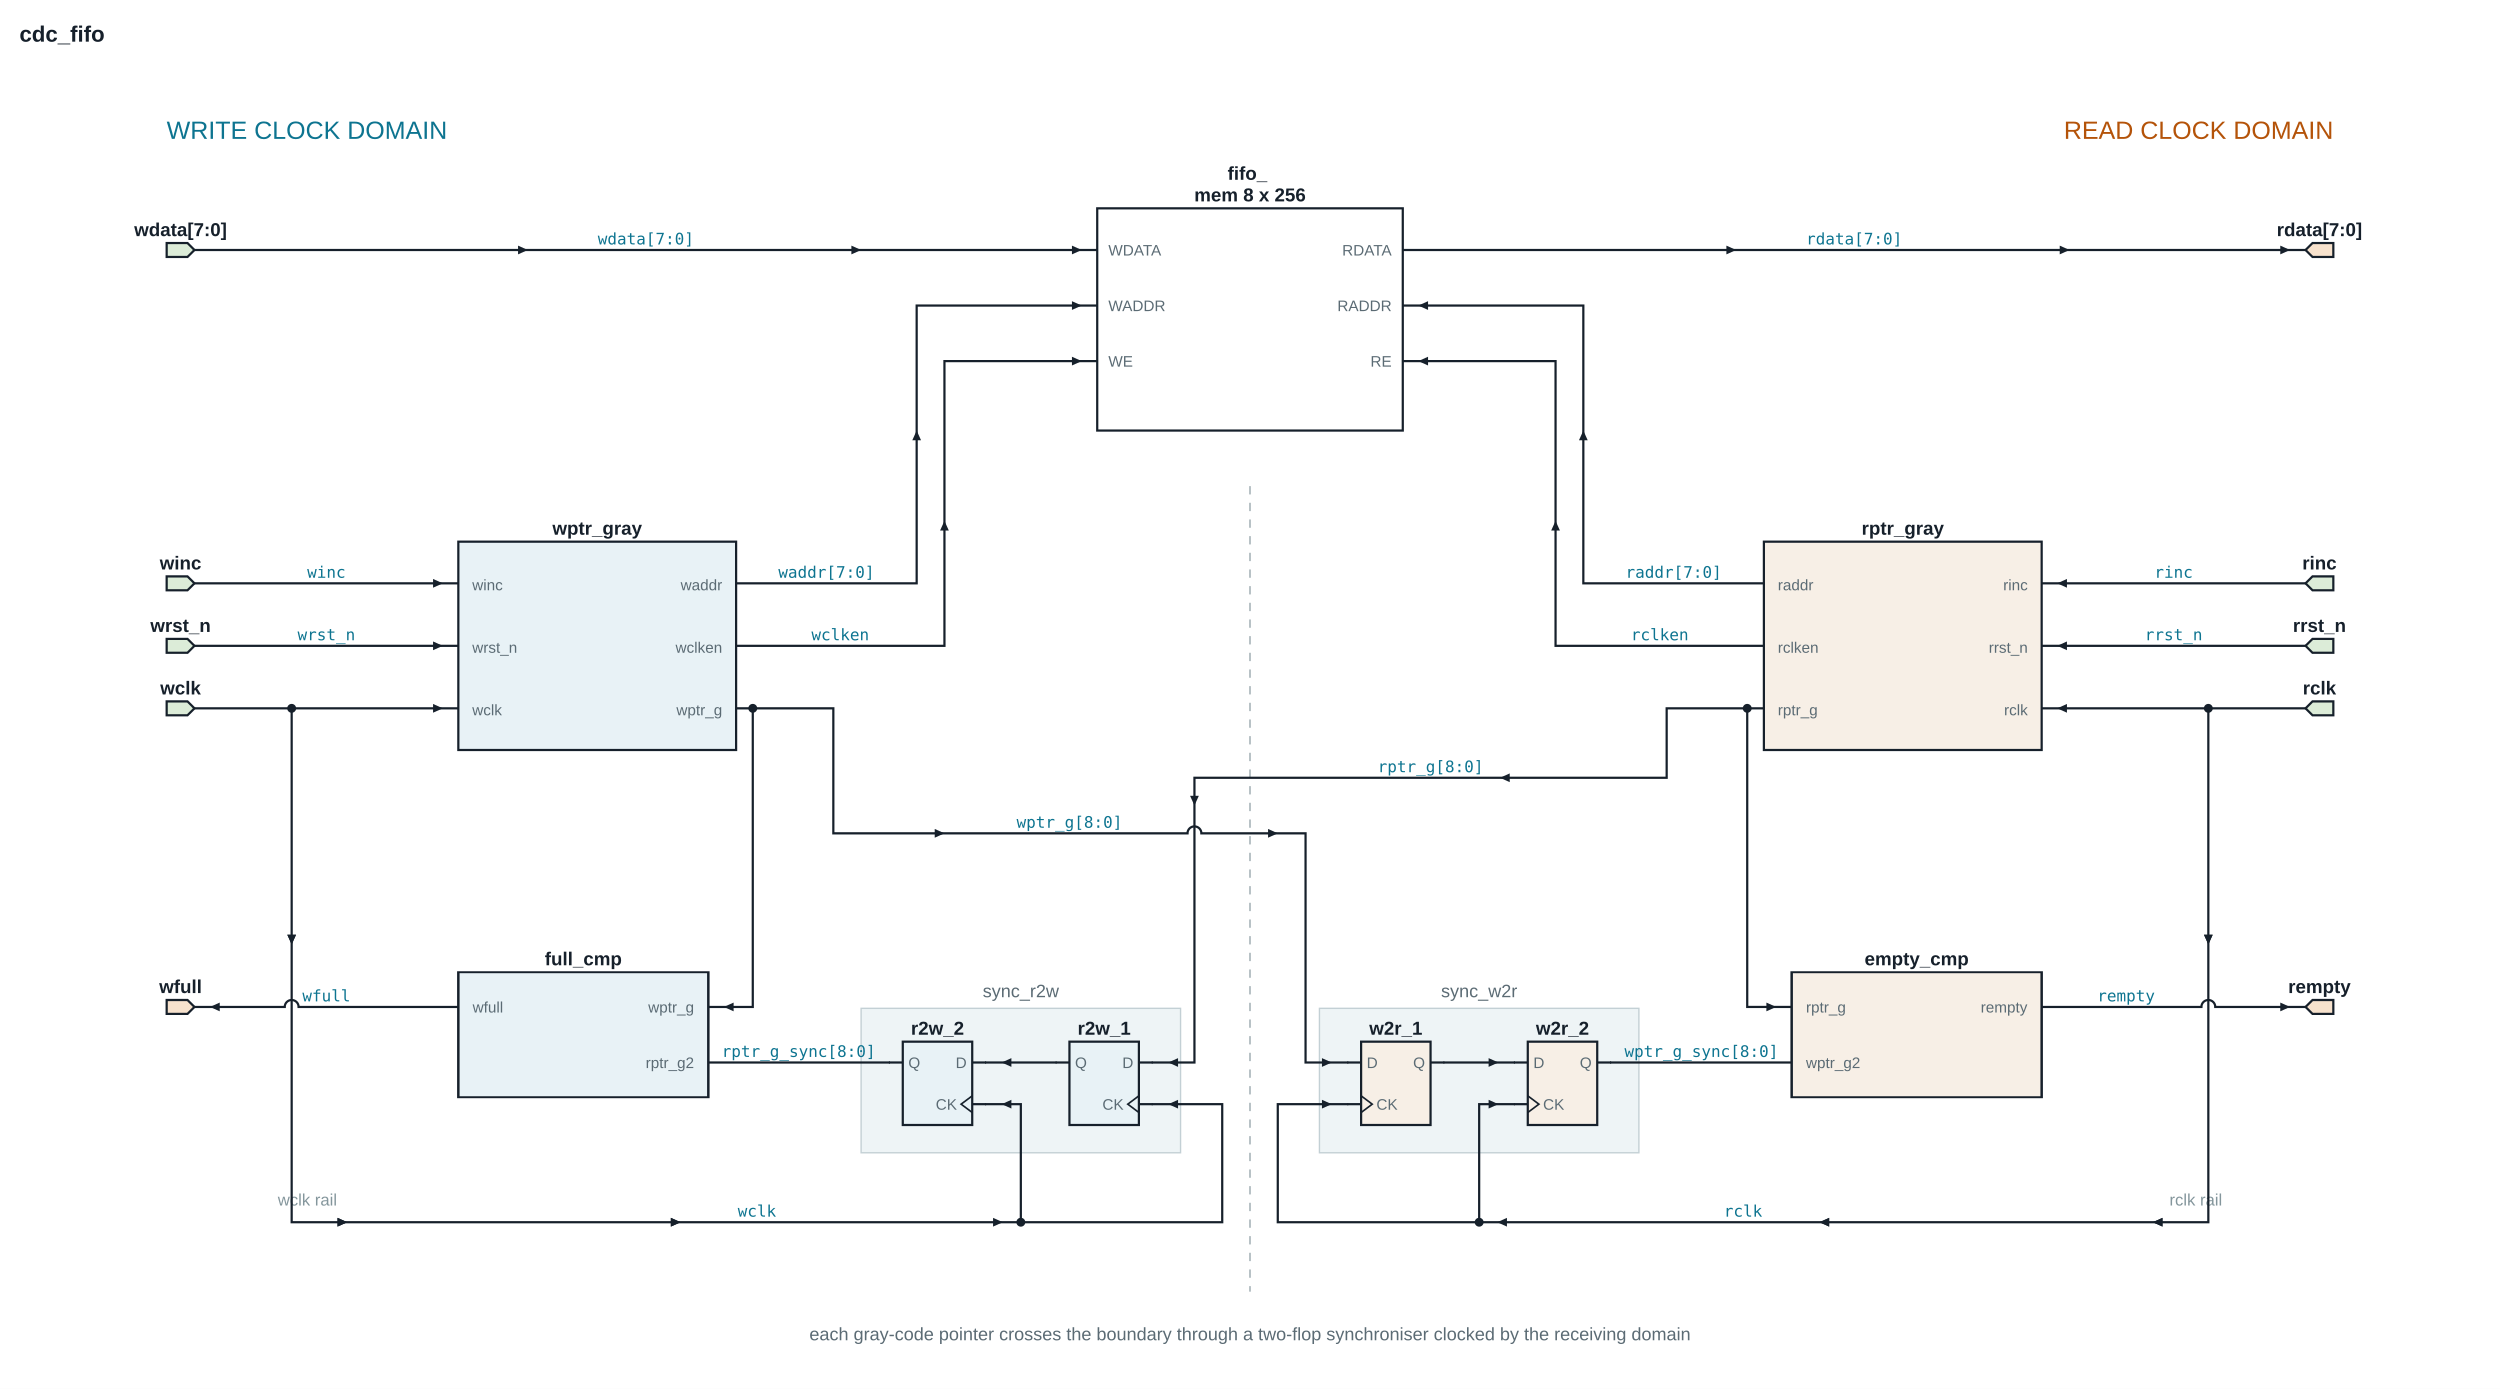
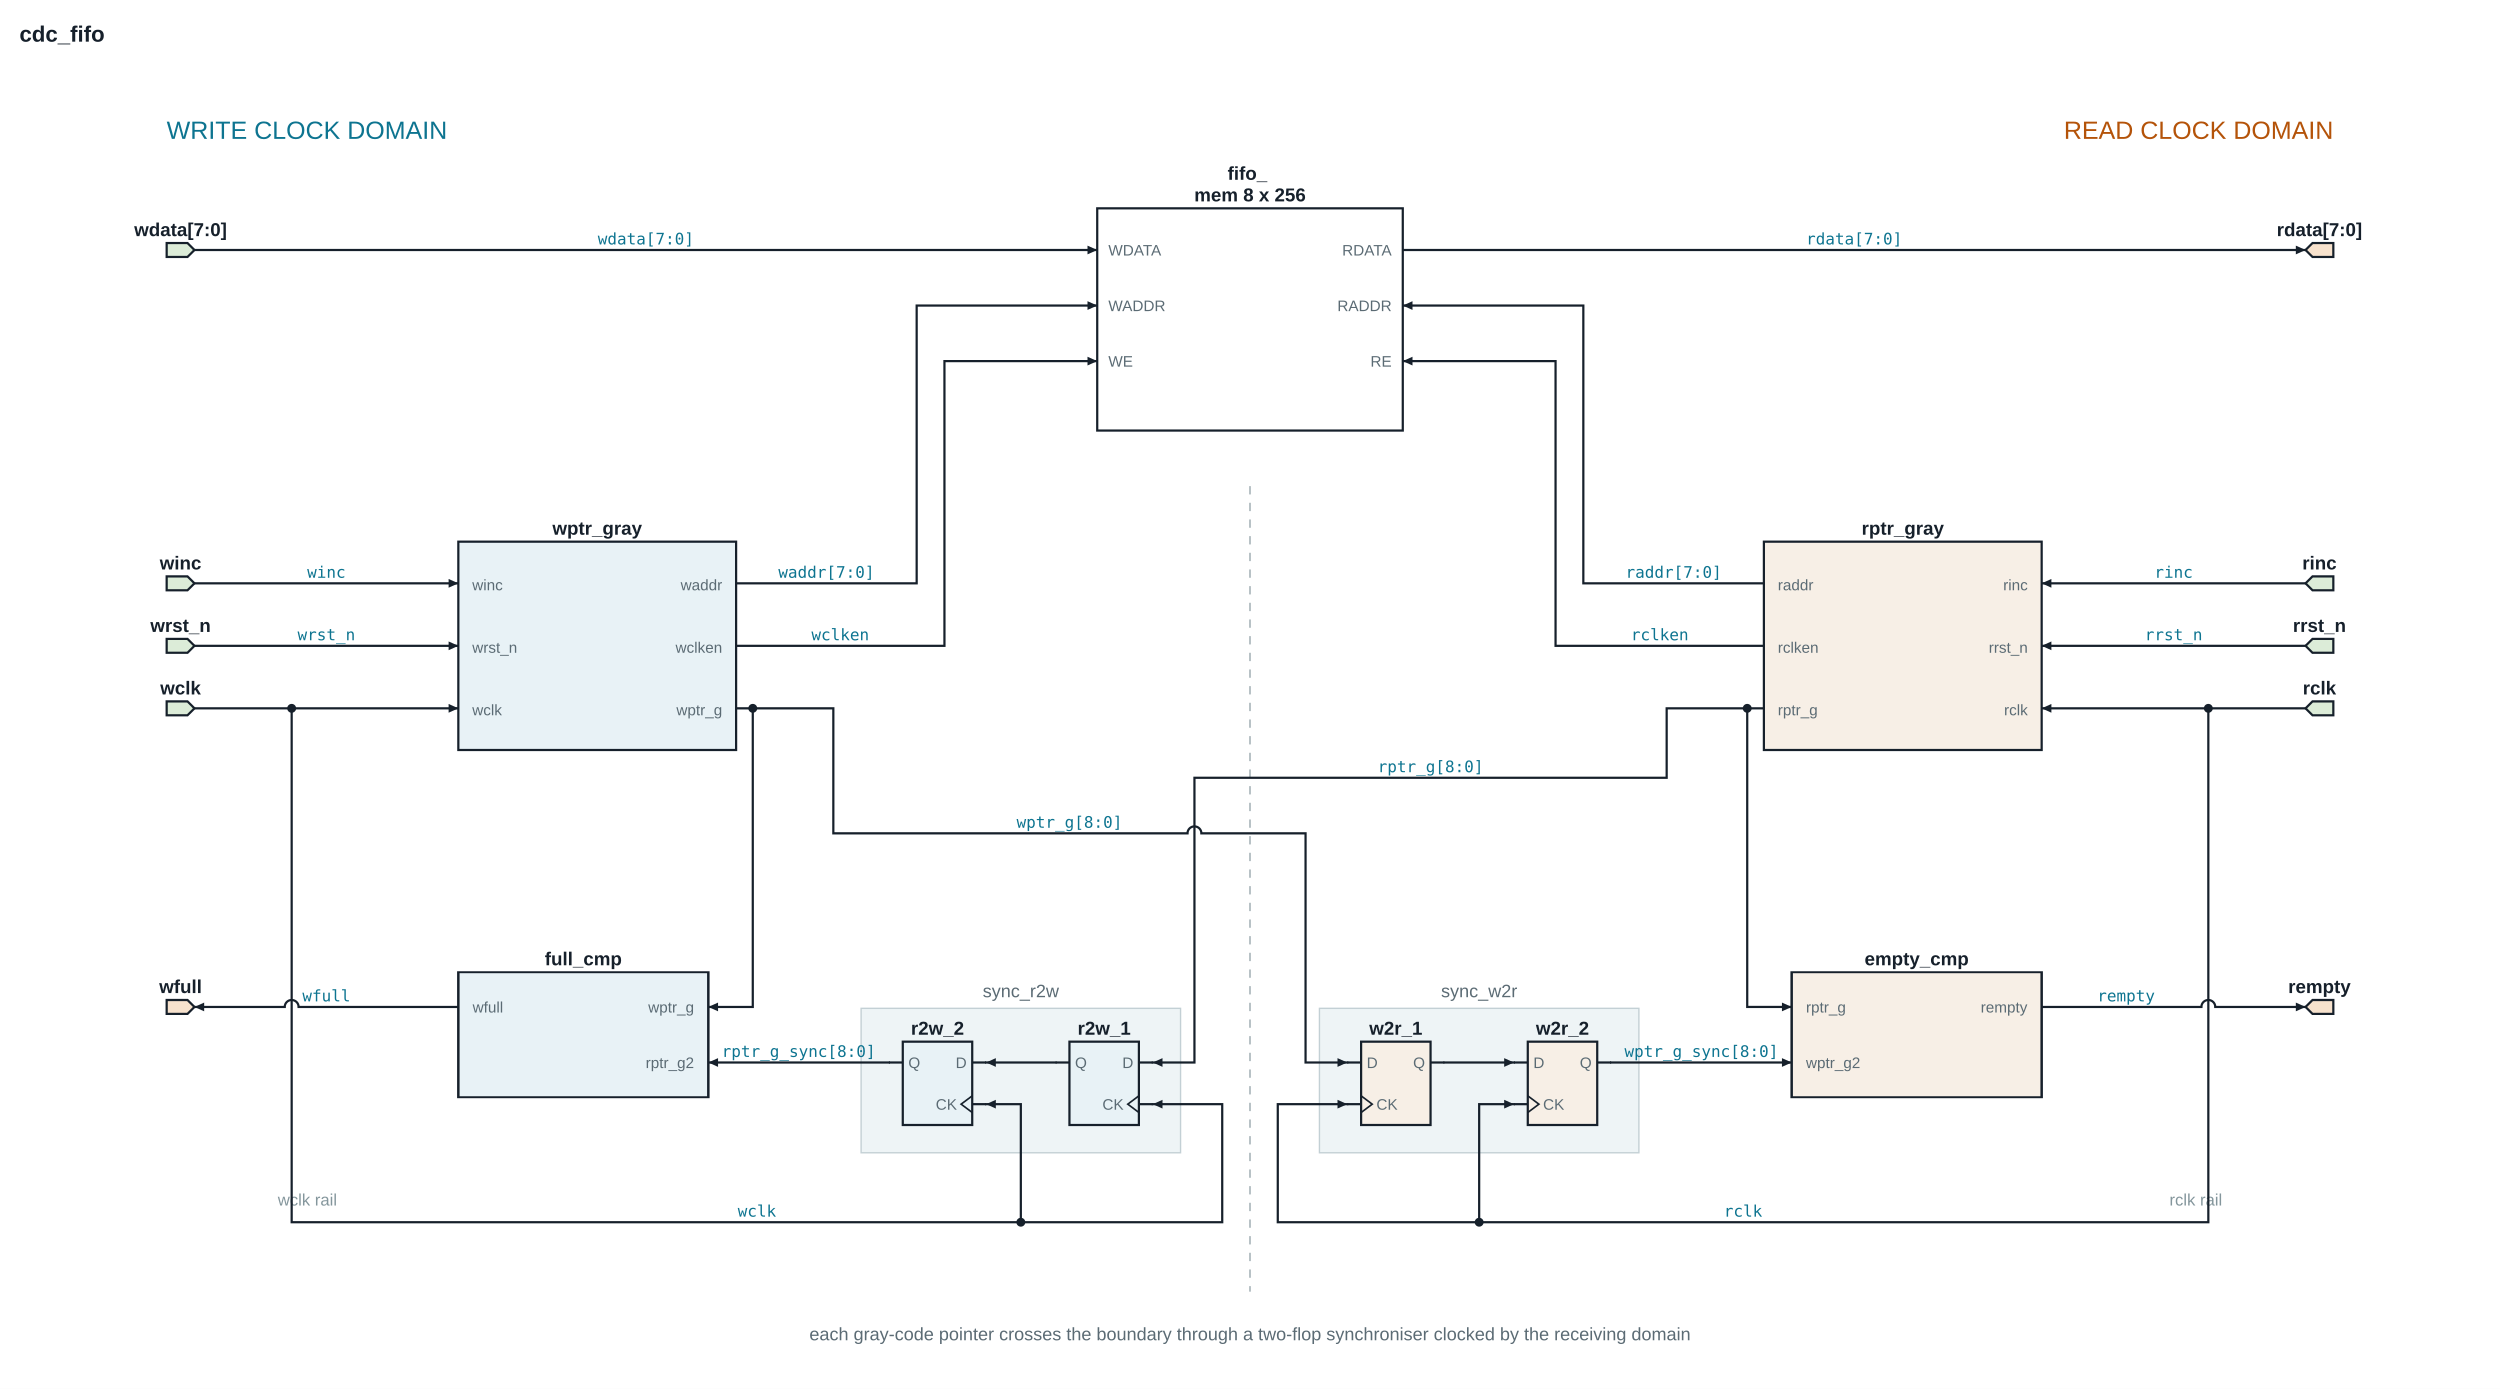
<svg xmlns="http://www.w3.org/2000/svg" width="1800" height="1000" viewBox="0 0 1800 1000" font-family="'IBM Plex Sans','IBM Plex Sans Text',Arial,Helvetica,sans-serif">
  <rect x="0" y="0" width="1800" height="1000" fill="#ffffff" />
  <g class="dl-shapes">
    <rect x="620" y="726" width="230" height="104" fill="#eef4f6" stroke="#c3d0d5" stroke-width="1" />
    <rect x="950" y="726" width="230" height="104" fill="#eef4f6" stroke="#c3d0d5" stroke-width="1" />
    <text x="735" y="718" text-anchor="middle" font-family="'IBM Plex Sans','IBM Plex Sans Text',Arial,Helvetica,sans-serif" font-size="13" fill="#5b6b74">sync_r2w</text>
    <text x="1065" y="718" text-anchor="middle" font-family="'IBM Plex Sans','IBM Plex Sans Text',Arial,Helvetica,sans-serif" font-size="13" fill="#5b6b74">sync_w2r</text>
    <text x="120" y="100" text-anchor="start" font-family="'IBM Plex Sans','IBM Plex Sans Text',Arial,Helvetica,sans-serif" font-size="18" fill="#0d7490">WRITE CLOCK DOMAIN</text>
    <text x="1680" y="100" text-anchor="end" font-family="'IBM Plex Sans','IBM Plex Sans Text',Arial,Helvetica,sans-serif" font-size="18" fill="#b45309">READ CLOCK DOMAIN</text>
    <polyline points="900,350 900,930" fill="none" stroke="#aab6bb" stroke-width="1.2" stroke-dasharray="6 6" />
    <text x="900" y="965" text-anchor="middle" font-family="'IBM Plex Sans','IBM Plex Sans Text',Arial,Helvetica,sans-serif" font-size="13" fill="#5b6b74">each gray-code pointer crosses the boundary through a two-flop synchroniser clocked by the receiving domain</text>
    <text x="200" y="868" text-anchor="start" font-family="'IBM Plex Sans','IBM Plex Sans Text',Arial,Helvetica,sans-serif" font-size="12" fill="#84969c">wclk rail</text>
    <text x="1600" y="868" text-anchor="end" font-family="'IBM Plex Sans','IBM Plex Sans Text',Arial,Helvetica,sans-serif" font-size="12" fill="#84969c">rclk rail</text>
  </g>
  <g class="dl-nets">
    <path class="dl-net" data-id="n1" d="M140 180 L790 180" fill="none" stroke="#16202b" stroke-width="1.6" stroke-linejoin="miter" stroke-linecap="square" />
    <path class="dl-net" data-id="n2" d="M140 420 L330 420" fill="none" stroke="#16202b" stroke-width="1.6" stroke-linejoin="miter" stroke-linecap="square" />
    <path class="dl-net" data-id="n3" d="M140 465 L330 465" fill="none" stroke="#16202b" stroke-width="1.6" stroke-linejoin="miter" stroke-linecap="square" />
    <path class="dl-net" data-id="n4" d="M140 510 L330 510 M140 510 L210 510 L210 880 L880 880 L880 795 L830 795 M140 510 L210 510 L210 880 L735 880 L735 795 L710 795" fill="none" stroke="#16202b" stroke-width="1.6" stroke-linejoin="miter" stroke-linecap="square" />
    <path class="dl-net" data-id="n5" d="M530 420 L660 420 L660 220 L790 220" fill="none" stroke="#16202b" stroke-width="1.6" stroke-linejoin="miter" stroke-linecap="square" />
    <path class="dl-net" data-id="n6" d="M530 465 L680 465 L680 260 L790 260" fill="none" stroke="#16202b" stroke-width="1.6" stroke-linejoin="miter" stroke-linecap="square" />
    <path class="dl-net" data-id="n7" d="M1010 180 L1660 180" fill="none" stroke="#16202b" stroke-width="1.6" stroke-linejoin="miter" stroke-linecap="square" />
    <path class="dl-net" data-id="n8" d="M1660 420 L1470 420" fill="none" stroke="#16202b" stroke-width="1.6" stroke-linejoin="miter" stroke-linecap="square" />
    <path class="dl-net" data-id="n9" d="M1660 465 L1470 465" fill="none" stroke="#16202b" stroke-width="1.6" stroke-linejoin="miter" stroke-linecap="square" />
    <path class="dl-net" data-id="n10" d="M1660 510 L1470 510 M1660 510 L1590 510 L1590 880 L920 880 L920 795 L970 795 M1660 510 L1590 510 L1590 880 L1065 880 L1065 795 L1090 795" fill="none" stroke="#16202b" stroke-width="1.6" stroke-linejoin="miter" stroke-linecap="square" />
    <path class="dl-net" data-id="n11" d="M1270 420 L1140 420 L1140 220 L1010 220" fill="none" stroke="#16202b" stroke-width="1.6" stroke-linejoin="miter" stroke-linecap="square" />
    <path class="dl-net" data-id="n12" d="M1270 465 L1120 465 L1120 260 L1010 260" fill="none" stroke="#16202b" stroke-width="1.6" stroke-linejoin="miter" stroke-linecap="square" />
    <path class="dl-net" data-id="n13" d="M530 510 L542 510 L542 725 L510 725 M530 510 L600 510 L600 600 L855 600 A5 5 0 0 1 865 600 L940 600 L940 765 L970 765" fill="none" stroke="#16202b" stroke-width="1.6" stroke-linejoin="miter" stroke-linecap="square" />
    <path class="dl-net" data-id="n14" d="M1270 510 L1258 510 L1258 725 L1290 725 M1270 510 L1200 510 L1200 560 L860 560 L860 765 L830 765" fill="none" stroke="#16202b" stroke-width="1.6" stroke-linejoin="miter" stroke-linecap="square" />
    <path class="dl-net" data-id="n17" d="M1040 765 L1090 765" fill="none" stroke="#16202b" stroke-width="1.6" stroke-linejoin="miter" stroke-linecap="square" />
    <path class="dl-net" data-id="n18" d="M1160 765 L1290 765" fill="none" stroke="#16202b" stroke-width="1.6" stroke-linejoin="miter" stroke-linecap="square" />
    <path class="dl-net" data-id="n19" d="M760 765 L710 765" fill="none" stroke="#16202b" stroke-width="1.6" stroke-linejoin="miter" stroke-linecap="square" />
    <path class="dl-net" data-id="n20" d="M640 765 L510 765" fill="none" stroke="#16202b" stroke-width="1.6" stroke-linejoin="miter" stroke-linecap="square" />
    <path class="dl-net" data-id="n21" d="M330 725 L215 725 A5 5 0 0 0 205 725 L140 725" fill="none" stroke="#16202b" stroke-width="1.6" stroke-linejoin="miter" stroke-linecap="square" />
    <path class="dl-net" data-id="n22" d="M1470 725 L1585 725 A5 5 0 0 1 1595 725 L1660 725" fill="none" stroke="#16202b" stroke-width="1.6" stroke-linejoin="miter" stroke-linecap="square" />
    <text x="465" y="176" text-anchor="middle" font-family="'IBM Plex Mono','DejaVu Sans Mono','Courier New',monospace" font-size="11.5" fill="#0d7490">wdata[7:0]</text>
    <text x="235" y="416" text-anchor="middle" font-family="'IBM Plex Mono','DejaVu Sans Mono','Courier New',monospace" font-size="11.5" fill="#0d7490">winc</text>
    <text x="235" y="461" text-anchor="middle" font-family="'IBM Plex Mono','DejaVu Sans Mono','Courier New',monospace" font-size="11.5" fill="#0d7490">wrst_n</text>
    <text x="545" y="876" text-anchor="middle" font-family="'IBM Plex Mono','DejaVu Sans Mono','Courier New',monospace" font-size="11.5" fill="#0d7490">wclk</text>
    <text x="595" y="416" text-anchor="middle" font-family="'IBM Plex Mono','DejaVu Sans Mono','Courier New',monospace" font-size="11.5" fill="#0d7490">waddr[7:0]</text>
    <text x="605" y="461" text-anchor="middle" font-family="'IBM Plex Mono','DejaVu Sans Mono','Courier New',monospace" font-size="11.5" fill="#0d7490">wclken</text>
    <text x="1335" y="176" text-anchor="middle" font-family="'IBM Plex Mono','DejaVu Sans Mono','Courier New',monospace" font-size="11.5" fill="#0d7490">rdata[7:0]</text>
    <text x="1565" y="416" text-anchor="middle" font-family="'IBM Plex Mono','DejaVu Sans Mono','Courier New',monospace" font-size="11.5" fill="#0d7490">rinc</text>
    <text x="1565" y="461" text-anchor="middle" font-family="'IBM Plex Mono','DejaVu Sans Mono','Courier New',monospace" font-size="11.5" fill="#0d7490">rrst_n</text>
    <text x="1255" y="876" text-anchor="middle" font-family="'IBM Plex Mono','DejaVu Sans Mono','Courier New',monospace" font-size="11.5" fill="#0d7490">rclk</text>
    <text x="1205" y="416" text-anchor="middle" font-family="'IBM Plex Mono','DejaVu Sans Mono','Courier New',monospace" font-size="11.5" fill="#0d7490">raddr[7:0]</text>
    <text x="1195" y="461" text-anchor="middle" font-family="'IBM Plex Mono','DejaVu Sans Mono','Courier New',monospace" font-size="11.5" fill="#0d7490">rclken</text>
    <text x="770" y="596" text-anchor="middle" font-family="'IBM Plex Mono','DejaVu Sans Mono','Courier New',monospace" font-size="11.5" fill="#0d7490">wptr_g[8:0]</text>
    <text x="1030" y="556" text-anchor="middle" font-family="'IBM Plex Mono','DejaVu Sans Mono','Courier New',monospace" font-size="11.5" fill="#0d7490">rptr_g[8:0]</text>
    <text x="1225" y="761" text-anchor="middle" font-family="'IBM Plex Mono','DejaVu Sans Mono','Courier New',monospace" font-size="11.5" fill="#0d7490">wptr_g_sync[8:0]</text>
    <text x="575" y="761" text-anchor="middle" font-family="'IBM Plex Mono','DejaVu Sans Mono','Courier New',monospace" font-size="11.5" fill="#0d7490">rptr_g_sync[8:0]</text>
    <text x="235" y="721" text-anchor="middle" font-family="'IBM Plex Mono','DejaVu Sans Mono','Courier New',monospace" font-size="11.5" fill="#0d7490">wfull</text>
    <text x="1530.8" y="721" text-anchor="middle" font-family="'IBM Plex Mono','DejaVu Sans Mono','Courier New',monospace" font-size="11.5" fill="#0d7490">rempty</text>
-     <polygon points="380,180 373,183.15 373,176.85" fill="#16202b" />
-     <polygon points="620,180 613,183.15 613,176.85" fill="#16202b" />
-     <polygon points="778.8,180 771.8,183.15 771.8,176.85" fill="#16202b" />
-     <polygon points="318.8,420 311.8,423.15 311.8,416.85" fill="#16202b" />
-     <polygon points="318.8,465 311.8,468.15 311.8,461.85" fill="#16202b" />
-     <polygon points="318.8,510 311.8,513.15 311.8,506.85" fill="#16202b" />
-     <polygon points="210,680 206.85,673 213.15,673" fill="#16202b" />
-     <polygon points="250,880 243,883.15 243,876.85" fill="#16202b" />
-     <polygon points="490,880 483,883.15 483,876.85" fill="#16202b" />
-     <polygon points="722,880 715,883.15 715,876.85" fill="#16202b" />
-     <polygon points="841.2,795 848.2,791.85 848.2,798.15" fill="#16202b" />
-     <polygon points="210,680 206.85,673 213.15,673" fill="#16202b" />
-     <polygon points="250,880 243,883.15 243,876.85" fill="#16202b" />
-     <polygon points="490,880 483,883.15 483,876.85" fill="#16202b" />
-     <polygon points="721.2,795 728.2,791.85 728.2,798.15" fill="#16202b" />
-     <polygon points="660,310 663.15,317 656.85,317" fill="#16202b" />
-     <polygon points="778.8,220 771.8,223.15 771.8,216.85" fill="#16202b" />
-     <polygon points="680,375 683.15,382 676.85,382" fill="#16202b" />
-     <polygon points="778.8,260 771.8,263.15 771.8,256.85" fill="#16202b" />
-     <polygon points="1250,180 1243,183.15 1243,176.85" fill="#16202b" />
-     <polygon points="1490,180 1483,183.15 1483,176.85" fill="#16202b" />
-     <polygon points="1648.8,180 1641.8,183.15 1641.8,176.85" fill="#16202b" />
-     <polygon points="1481.2,420 1488.2,416.85 1488.2,423.15" fill="#16202b" />
-     <polygon points="1481.2,465 1488.2,461.85 1488.2,468.15" fill="#16202b" />
-     <polygon points="1481.2,510 1488.2,506.85 1488.2,513.15" fill="#16202b" />
-     <polygon points="1590,680 1586.85,673 1593.15,673" fill="#16202b" />
-     <polygon points="1550,880 1557,876.85 1557,883.15" fill="#16202b" />
-     <polygon points="1310,880 1317,876.85 1317,883.15" fill="#16202b" />
-     <polygon points="1078,880 1085,876.85 1085,883.15" fill="#16202b" />
-     <polygon points="958.8,795 951.8,798.15 951.8,791.85" fill="#16202b" />
-     <polygon points="1590,680 1586.85,673 1593.15,673" fill="#16202b" />
-     <polygon points="1550,880 1557,876.85 1557,883.15" fill="#16202b" />
-     <polygon points="1310,880 1317,876.85 1317,883.15" fill="#16202b" />
-     <polygon points="1078.8,795 1071.8,798.15 1071.8,791.85" fill="#16202b" />
-     <polygon points="1140,310 1143.15,317 1136.85,317" fill="#16202b" />
-     <polygon points="1021.2,220 1028.2,216.85 1028.2,223.15" fill="#16202b" />
-     <polygon points="1120,375 1123.15,382 1116.85,382" fill="#16202b" />
-     <polygon points="1021.2,260 1028.2,256.85 1028.2,263.15" fill="#16202b" />
-     <polygon points="521.2,725 528.2,721.85 528.2,728.15" fill="#16202b" />
-     <polygon points="680,600 673,603.15 673,596.85" fill="#16202b" />
-     <polygon points="920,600 913,603.15 913,596.85" fill="#16202b" />
-     <polygon points="958.8,765 951.8,768.15 951.8,761.85" fill="#16202b" />
-     <polygon points="1278.8,725 1271.8,728.15 1271.8,721.85" fill="#16202b" />
-     <polygon points="1080,560 1087,556.85 1087,563.15" fill="#16202b" />
-     <polygon points="860,580 856.85,573 863.15,573" fill="#16202b" />
-     <polygon points="841.2,765 848.2,761.85 848.2,768.15" fill="#16202b" />
-     <polygon points="1078.8,765 1071.8,768.15 1071.8,761.85" fill="#16202b" />
-     <polygon points="721.2,765 728.2,761.85 728.2,768.15" fill="#16202b" />
-     <polygon points="151.2,725 158.2,721.85 158.2,728.15" fill="#16202b" />
-     <polygon points="1648.8,725 1641.8,728.15 1641.8,721.85" fill="#16202b" />
+     <polygon points="790,180 783,183.15 783,176.85" fill="#16202b" />
+     <polygon points="330,420 323,423.15 323,416.85" fill="#16202b" />
+     <polygon points="330,465 323,468.15 323,461.85" fill="#16202b" />
+     <polygon points="330,510 323,513.15 323,506.85" fill="#16202b" />
+     <polygon points="830,795 837,791.85 837,798.15" fill="#16202b" />
+     <polygon points="710,795 717,791.85 717,798.15" fill="#16202b" />
+     <polygon points="790,220 783,223.15 783,216.85" fill="#16202b" />
+     <polygon points="790,260 783,263.15 783,256.85" fill="#16202b" />
+     <polygon points="1660,180 1653,183.15 1653,176.85" fill="#16202b" />
+     <polygon points="1470,420 1477,416.85 1477,423.15" fill="#16202b" />
+     <polygon points="1470,465 1477,461.85 1477,468.15" fill="#16202b" />
+     <polygon points="1470,510 1477,506.85 1477,513.15" fill="#16202b" />
+     <polygon points="970,795 963,798.15 963,791.85" fill="#16202b" />
+     <polygon points="1090,795 1083,798.15 1083,791.85" fill="#16202b" />
+     <polygon points="1010,220 1017,216.85 1017,223.15" fill="#16202b" />
+     <polygon points="1010,260 1017,256.85 1017,263.15" fill="#16202b" />
+     <polygon points="510,725 517,721.85 517,728.15" fill="#16202b" />
+     <polygon points="970,765 963,768.15 963,761.85" fill="#16202b" />
+     <polygon points="1290,725 1283,728.15 1283,721.85" fill="#16202b" />
+     <polygon points="830,765 837,761.85 837,768.15" fill="#16202b" />
+     <polygon points="1090,765 1083,768.15 1083,761.85" fill="#16202b" />
+     <polygon points="1290,765 1283,768.15 1283,761.85" fill="#16202b" />
+     <polygon points="710,765 717,761.85 717,768.15" fill="#16202b" />
+     <polygon points="510,765 517,761.85 517,768.15" fill="#16202b" />
+     <polygon points="140,725 147,721.85 147,728.15" fill="#16202b" />
+     <polygon points="1660,725 1653,728.15 1653,721.85" fill="#16202b" />
  </g>
  <g class="dl-cells">
    <g class="dl-cell" data-id="mem" data-type="ram_dp" transform="matrix(1,0,0,1,790,150)">
      <rect x="0" y="0" width="220" height="160" fill="#ffffff" stroke="#16202b" stroke-width="1.6" />
    </g>
    <text x="798" y="184" text-anchor="start" font-family="'IBM Plex Sans','IBM Plex Sans Text',Arial,Helvetica,sans-serif" font-size="11" fill="#5b6b74">WDATA</text>
    <text x="798" y="224" text-anchor="start" font-family="'IBM Plex Sans','IBM Plex Sans Text',Arial,Helvetica,sans-serif" font-size="11" fill="#5b6b74">WADDR</text>
    <text x="798" y="264" text-anchor="start" font-family="'IBM Plex Sans','IBM Plex Sans Text',Arial,Helvetica,sans-serif" font-size="11" fill="#5b6b74">WE</text>
    <text x="1002" y="184" text-anchor="end" font-family="'IBM Plex Sans','IBM Plex Sans Text',Arial,Helvetica,sans-serif" font-size="11" fill="#5b6b74">RDATA</text>
    <text x="1002" y="224" text-anchor="end" font-family="'IBM Plex Sans','IBM Plex Sans Text',Arial,Helvetica,sans-serif" font-size="11" fill="#5b6b74">RADDR</text>
    <text x="1002" y="264" text-anchor="end" font-family="'IBM Plex Sans','IBM Plex Sans Text',Arial,Helvetica,sans-serif" font-size="11" fill="#5b6b74">RE</text>
    <text x="900" y="129.475" text-anchor="middle" font-family="'IBM Plex Sans','IBM Plex Sans Text',Arial,Helvetica,sans-serif" font-size="13.5" font-weight="600" fill="#16202b">
      <tspan x="900" y="129.475">fifo_</tspan>
      <tspan x="900" y="145">mem  8 x 256</tspan>
    </text>
    <g class="dl-cell" data-id="p_wdata" data-type="port_in" transform="matrix(1,0,0,1,120,175)">
      <path d="M0 0 H15 L20 5 L15 10 H0 Z" fill="#dcecd8" stroke="#16202b" stroke-width="1.6" />
    </g>
    <text x="130" y="170" text-anchor="middle" font-family="'IBM Plex Sans','IBM Plex Sans Text',Arial,Helvetica,sans-serif" font-size="13.5" font-weight="600" fill="#16202b">wdata[7:0]</text>
    <g class="dl-cell" data-id="p_winc" data-type="port_in" transform="matrix(1,0,0,1,120,415)">
      <path d="M0 0 H15 L20 5 L15 10 H0 Z" fill="#dcecd8" stroke="#16202b" stroke-width="1.6" />
    </g>
    <text x="130" y="410" text-anchor="middle" font-family="'IBM Plex Sans','IBM Plex Sans Text',Arial,Helvetica,sans-serif" font-size="13.5" font-weight="600" fill="#16202b">winc</text>
    <g class="dl-cell" data-id="p_wrstn" data-type="port_in" transform="matrix(1,0,0,1,120,460)">
      <path d="M0 0 H15 L20 5 L15 10 H0 Z" fill="#dcecd8" stroke="#16202b" stroke-width="1.6" />
    </g>
    <text x="130" y="455" text-anchor="middle" font-family="'IBM Plex Sans','IBM Plex Sans Text',Arial,Helvetica,sans-serif" font-size="13.5" font-weight="600" fill="#16202b">wrst_n</text>
    <g class="dl-cell" data-id="p_wclk" data-type="port_in" transform="matrix(1,0,0,1,120,505)">
      <path d="M0 0 H15 L20 5 L15 10 H0 Z" fill="#dcecd8" stroke="#16202b" stroke-width="1.6" />
    </g>
    <text x="130" y="500" text-anchor="middle" font-family="'IBM Plex Sans','IBM Plex Sans Text',Arial,Helvetica,sans-serif" font-size="13.5" font-weight="600" fill="#16202b">wclk</text>
    <g class="dl-cell" data-id="p_wfull" data-type="port_out" transform="matrix(-1,0,0,1,140,720)">
      <path d="M20 0 H5 L0 5 L5 10 H20 Z" fill="#f7e2cd" stroke="#16202b" stroke-width="1.6" />
    </g>
    <text x="130" y="715" text-anchor="middle" font-family="'IBM Plex Sans','IBM Plex Sans Text',Arial,Helvetica,sans-serif" font-size="13.5" font-weight="600" fill="#16202b">wfull</text>
    <g class="dl-cell" data-id="wptr" data-type="block6" transform="matrix(1.25,0,0,1.25,330,390)">
      <rect x="0" y="0" width="160" height="120" fill="#e8f2f6" stroke="#16202b" stroke-width="1.28" />
    </g>
    <text x="340" y="425" text-anchor="start" font-family="'IBM Plex Sans','IBM Plex Sans Text',Arial,Helvetica,sans-serif" font-size="11" fill="#5b6b74">winc</text>
    <text x="340" y="470" text-anchor="start" font-family="'IBM Plex Sans','IBM Plex Sans Text',Arial,Helvetica,sans-serif" font-size="11" fill="#5b6b74">wrst_n</text>
    <text x="340" y="515" text-anchor="start" font-family="'IBM Plex Sans','IBM Plex Sans Text',Arial,Helvetica,sans-serif" font-size="11" fill="#5b6b74">wclk</text>
    <text x="520" y="425" text-anchor="end" font-family="'IBM Plex Sans','IBM Plex Sans Text',Arial,Helvetica,sans-serif" font-size="11" fill="#5b6b74">waddr</text>
    <text x="520" y="470" text-anchor="end" font-family="'IBM Plex Sans','IBM Plex Sans Text',Arial,Helvetica,sans-serif" font-size="11" fill="#5b6b74">wclken</text>
    <text x="520" y="515" text-anchor="end" font-family="'IBM Plex Sans','IBM Plex Sans Text',Arial,Helvetica,sans-serif" font-size="11" fill="#5b6b74">wptr_g</text>
    <text x="430" y="385" text-anchor="middle" font-family="'IBM Plex Sans','IBM Plex Sans Text',Arial,Helvetica,sans-serif" font-size="13.5" font-weight="600" fill="#16202b">wptr_gray</text>
    <g class="dl-cell" data-id="wfull" data-type="block" transform="matrix(-1.2857,0,0,1,510,700)">
      <rect x="0" y="0" width="140" height="90" fill="#e8f2f6" stroke="#16202b" stroke-width="1.4" />
    </g>
    <text x="499.714" y="729" text-anchor="end" font-family="'IBM Plex Sans','IBM Plex Sans Text',Arial,Helvetica,sans-serif" font-size="11" fill="#5b6b74">wptr_g</text>
    <text x="499.714" y="769" text-anchor="end" font-family="'IBM Plex Sans','IBM Plex Sans Text',Arial,Helvetica,sans-serif" font-size="11" fill="#5b6b74">rptr_g2</text>
    <text x="340.286" y="729" text-anchor="start" font-family="'IBM Plex Sans','IBM Plex Sans Text',Arial,Helvetica,sans-serif" font-size="11" fill="#5b6b74">wfull</text>
    <text x="420" y="695" text-anchor="middle" font-family="'IBM Plex Sans','IBM Plex Sans Text',Arial,Helvetica,sans-serif" font-size="13.5" font-weight="600" fill="#16202b">full_cmp</text>
    <g class="dl-cell" data-id="sr1" data-type="dff" transform="matrix(-1,0,0,1,830,750)">
      <line x1="0" y1="15" x2="10" y2="15" stroke="#16202b" stroke-width="1.6" />
      <line x1="0" y1="45" x2="10" y2="45" stroke="#16202b" stroke-width="1.6" />
      <rect x="10" y="0" width="50" height="60" fill="#e8f2f6" stroke="#16202b" stroke-width="1.6" />
      <path d="M10 39 L18 45 L10 51" fill="none" stroke="#16202b" stroke-width="1.2" />
      <line x1="60" y1="15" x2="70" y2="15" stroke="#16202b" stroke-width="1.6" />
    </g>
    <text x="816" y="769" text-anchor="end" font-family="'IBM Plex Sans','IBM Plex Sans Text',Arial,Helvetica,sans-serif" font-size="11" fill="#5b6b74">D</text>
    <text x="809" y="799" text-anchor="end" font-family="'IBM Plex Sans','IBM Plex Sans Text',Arial,Helvetica,sans-serif" font-size="11" fill="#5b6b74">CK</text>
    <text x="774" y="769" text-anchor="start" font-family="'IBM Plex Sans','IBM Plex Sans Text',Arial,Helvetica,sans-serif" font-size="11" fill="#5b6b74">Q</text>
    <text x="795" y="745" text-anchor="middle" font-family="'IBM Plex Sans','IBM Plex Sans Text',Arial,Helvetica,sans-serif" font-size="13.5" font-weight="600" fill="#16202b">r2w_1</text>
    <g class="dl-cell" data-id="sr2" data-type="dff" transform="matrix(-1,0,0,1,710,750)">
      <line x1="0" y1="15" x2="10" y2="15" stroke="#16202b" stroke-width="1.6" />
      <line x1="0" y1="45" x2="10" y2="45" stroke="#16202b" stroke-width="1.6" />
      <rect x="10" y="0" width="50" height="60" fill="#e8f2f6" stroke="#16202b" stroke-width="1.6" />
      <path d="M10 39 L18 45 L10 51" fill="none" stroke="#16202b" stroke-width="1.2" />
      <line x1="60" y1="15" x2="70" y2="15" stroke="#16202b" stroke-width="1.6" />
    </g>
    <text x="696" y="769" text-anchor="end" font-family="'IBM Plex Sans','IBM Plex Sans Text',Arial,Helvetica,sans-serif" font-size="11" fill="#5b6b74">D</text>
    <text x="689" y="799" text-anchor="end" font-family="'IBM Plex Sans','IBM Plex Sans Text',Arial,Helvetica,sans-serif" font-size="11" fill="#5b6b74">CK</text>
    <text x="654" y="769" text-anchor="start" font-family="'IBM Plex Sans','IBM Plex Sans Text',Arial,Helvetica,sans-serif" font-size="11" fill="#5b6b74">Q</text>
    <text x="675" y="745" text-anchor="middle" font-family="'IBM Plex Sans','IBM Plex Sans Text',Arial,Helvetica,sans-serif" font-size="13.5" font-weight="600" fill="#16202b">r2w_2</text>
    <g class="dl-cell" data-id="p_rdata" data-type="port_out" transform="matrix(1,0,0,1,1660,175)">
      <path d="M20 0 H5 L0 5 L5 10 H20 Z" fill="#f7e2cd" stroke="#16202b" stroke-width="1.6" />
    </g>
    <text x="1670" y="170" text-anchor="middle" font-family="'IBM Plex Sans','IBM Plex Sans Text',Arial,Helvetica,sans-serif" font-size="13.5" font-weight="600" fill="#16202b">rdata[7:0]</text>
    <g class="dl-cell" data-id="p_rinc" data-type="port_in" transform="matrix(-1,0,0,1,1680,415)">
      <path d="M0 0 H15 L20 5 L15 10 H0 Z" fill="#dcecd8" stroke="#16202b" stroke-width="1.6" />
    </g>
    <text x="1670" y="410" text-anchor="middle" font-family="'IBM Plex Sans','IBM Plex Sans Text',Arial,Helvetica,sans-serif" font-size="13.5" font-weight="600" fill="#16202b">rinc</text>
    <g class="dl-cell" data-id="p_rrstn" data-type="port_in" transform="matrix(-1,0,0,1,1680,460)">
      <path d="M0 0 H15 L20 5 L15 10 H0 Z" fill="#dcecd8" stroke="#16202b" stroke-width="1.6" />
    </g>
    <text x="1670" y="455" text-anchor="middle" font-family="'IBM Plex Sans','IBM Plex Sans Text',Arial,Helvetica,sans-serif" font-size="13.5" font-weight="600" fill="#16202b">rrst_n</text>
    <g class="dl-cell" data-id="p_rclk" data-type="port_in" transform="matrix(-1,0,0,1,1680,505)">
      <path d="M0 0 H15 L20 5 L15 10 H0 Z" fill="#dcecd8" stroke="#16202b" stroke-width="1.6" />
    </g>
    <text x="1670" y="500" text-anchor="middle" font-family="'IBM Plex Sans','IBM Plex Sans Text',Arial,Helvetica,sans-serif" font-size="13.5" font-weight="600" fill="#16202b">rclk</text>
    <g class="dl-cell" data-id="p_rempty" data-type="port_out" transform="matrix(1,0,0,1,1660,720)">
      <path d="M20 0 H5 L0 5 L5 10 H20 Z" fill="#f7e2cd" stroke="#16202b" stroke-width="1.6" />
    </g>
    <text x="1670" y="715" text-anchor="middle" font-family="'IBM Plex Sans','IBM Plex Sans Text',Arial,Helvetica,sans-serif" font-size="13.5" font-weight="600" fill="#16202b">rempty</text>
    <g class="dl-cell" data-id="rptr" data-type="block6" transform="matrix(-1.25,0,0,1.25,1470,390)">
      <rect x="0" y="0" width="160" height="120" fill="#f7efe6" stroke="#16202b" stroke-width="1.28" />
    </g>
    <text x="1460" y="425" text-anchor="end" font-family="'IBM Plex Sans','IBM Plex Sans Text',Arial,Helvetica,sans-serif" font-size="11" fill="#5b6b74">rinc</text>
    <text x="1460" y="470" text-anchor="end" font-family="'IBM Plex Sans','IBM Plex Sans Text',Arial,Helvetica,sans-serif" font-size="11" fill="#5b6b74">rrst_n</text>
    <text x="1460" y="515" text-anchor="end" font-family="'IBM Plex Sans','IBM Plex Sans Text',Arial,Helvetica,sans-serif" font-size="11" fill="#5b6b74">rclk</text>
    <text x="1280" y="425" text-anchor="start" font-family="'IBM Plex Sans','IBM Plex Sans Text',Arial,Helvetica,sans-serif" font-size="11" fill="#5b6b74">raddr</text>
    <text x="1280" y="470" text-anchor="start" font-family="'IBM Plex Sans','IBM Plex Sans Text',Arial,Helvetica,sans-serif" font-size="11" fill="#5b6b74">rclken</text>
    <text x="1280" y="515" text-anchor="start" font-family="'IBM Plex Sans','IBM Plex Sans Text',Arial,Helvetica,sans-serif" font-size="11" fill="#5b6b74">rptr_g</text>
    <text x="1370" y="385" text-anchor="middle" font-family="'IBM Plex Sans','IBM Plex Sans Text',Arial,Helvetica,sans-serif" font-size="13.5" font-weight="600" fill="#16202b">rptr_gray</text>
    <g class="dl-cell" data-id="rempty" data-type="block" transform="matrix(1.2857,0,0,1,1290,700)">
      <rect x="0" y="0" width="140" height="90" fill="#f7efe6" stroke="#16202b" stroke-width="1.4" />
    </g>
    <text x="1300.286" y="729" text-anchor="start" font-family="'IBM Plex Sans','IBM Plex Sans Text',Arial,Helvetica,sans-serif" font-size="11" fill="#5b6b74">rptr_g</text>
    <text x="1300.286" y="769" text-anchor="start" font-family="'IBM Plex Sans','IBM Plex Sans Text',Arial,Helvetica,sans-serif" font-size="11" fill="#5b6b74">wptr_g2</text>
    <text x="1459.714" y="729" text-anchor="end" font-family="'IBM Plex Sans','IBM Plex Sans Text',Arial,Helvetica,sans-serif" font-size="11" fill="#5b6b74">rempty</text>
    <text x="1380" y="695" text-anchor="middle" font-family="'IBM Plex Sans','IBM Plex Sans Text',Arial,Helvetica,sans-serif" font-size="13.5" font-weight="600" fill="#16202b">empty_cmp</text>
    <g class="dl-cell" data-id="sw1" data-type="dff" transform="matrix(1,0,0,1,970,750)">
      <line x1="0" y1="15" x2="10" y2="15" stroke="#16202b" stroke-width="1.6" />
      <line x1="0" y1="45" x2="10" y2="45" stroke="#16202b" stroke-width="1.6" />
      <rect x="10" y="0" width="50" height="60" fill="#f7efe6" stroke="#16202b" stroke-width="1.6" />
      <path d="M10 39 L18 45 L10 51" fill="none" stroke="#16202b" stroke-width="1.2" />
      <line x1="60" y1="15" x2="70" y2="15" stroke="#16202b" stroke-width="1.6" />
    </g>
    <text x="984" y="769" text-anchor="start" font-family="'IBM Plex Sans','IBM Plex Sans Text',Arial,Helvetica,sans-serif" font-size="11" fill="#5b6b74">D</text>
    <text x="991" y="799" text-anchor="start" font-family="'IBM Plex Sans','IBM Plex Sans Text',Arial,Helvetica,sans-serif" font-size="11" fill="#5b6b74">CK</text>
    <text x="1026" y="769" text-anchor="end" font-family="'IBM Plex Sans','IBM Plex Sans Text',Arial,Helvetica,sans-serif" font-size="11" fill="#5b6b74">Q</text>
    <text x="1005" y="745" text-anchor="middle" font-family="'IBM Plex Sans','IBM Plex Sans Text',Arial,Helvetica,sans-serif" font-size="13.5" font-weight="600" fill="#16202b">w2r_1</text>
    <g class="dl-cell" data-id="sw2" data-type="dff" transform="matrix(1,0,0,1,1090,750)">
      <line x1="0" y1="15" x2="10" y2="15" stroke="#16202b" stroke-width="1.6" />
      <line x1="0" y1="45" x2="10" y2="45" stroke="#16202b" stroke-width="1.6" />
      <rect x="10" y="0" width="50" height="60" fill="#f7efe6" stroke="#16202b" stroke-width="1.6" />
      <path d="M10 39 L18 45 L10 51" fill="none" stroke="#16202b" stroke-width="1.2" />
      <line x1="60" y1="15" x2="70" y2="15" stroke="#16202b" stroke-width="1.6" />
    </g>
    <text x="1104" y="769" text-anchor="start" font-family="'IBM Plex Sans','IBM Plex Sans Text',Arial,Helvetica,sans-serif" font-size="11" fill="#5b6b74">D</text>
    <text x="1111" y="799" text-anchor="start" font-family="'IBM Plex Sans','IBM Plex Sans Text',Arial,Helvetica,sans-serif" font-size="11" fill="#5b6b74">CK</text>
    <text x="1146" y="769" text-anchor="end" font-family="'IBM Plex Sans','IBM Plex Sans Text',Arial,Helvetica,sans-serif" font-size="11" fill="#5b6b74">Q</text>
    <text x="1125" y="745" text-anchor="middle" font-family="'IBM Plex Sans','IBM Plex Sans Text',Arial,Helvetica,sans-serif" font-size="13.5" font-weight="600" fill="#16202b">w2r_2</text>
  </g>
  <g class="dl-junctions">
    <circle cx="210" cy="510" r="3.2" fill="#16202b" />
    <circle cx="542" cy="510" r="3.2" fill="#16202b" />
    <circle cx="735" cy="880" r="3.2" fill="#16202b" />
    <circle cx="1065" cy="880" r="3.2" fill="#16202b" />
    <circle cx="1258" cy="510" r="3.2" fill="#16202b" />
    <circle cx="1590" cy="510" r="3.2" fill="#16202b" />
  </g>
  <text x="14" y="30" font-family="'IBM Plex Sans','IBM Plex Sans Text',Arial,Helvetica,sans-serif" font-size="16" font-weight="600" fill="#16202b">cdc_fifo</text>
</svg>
